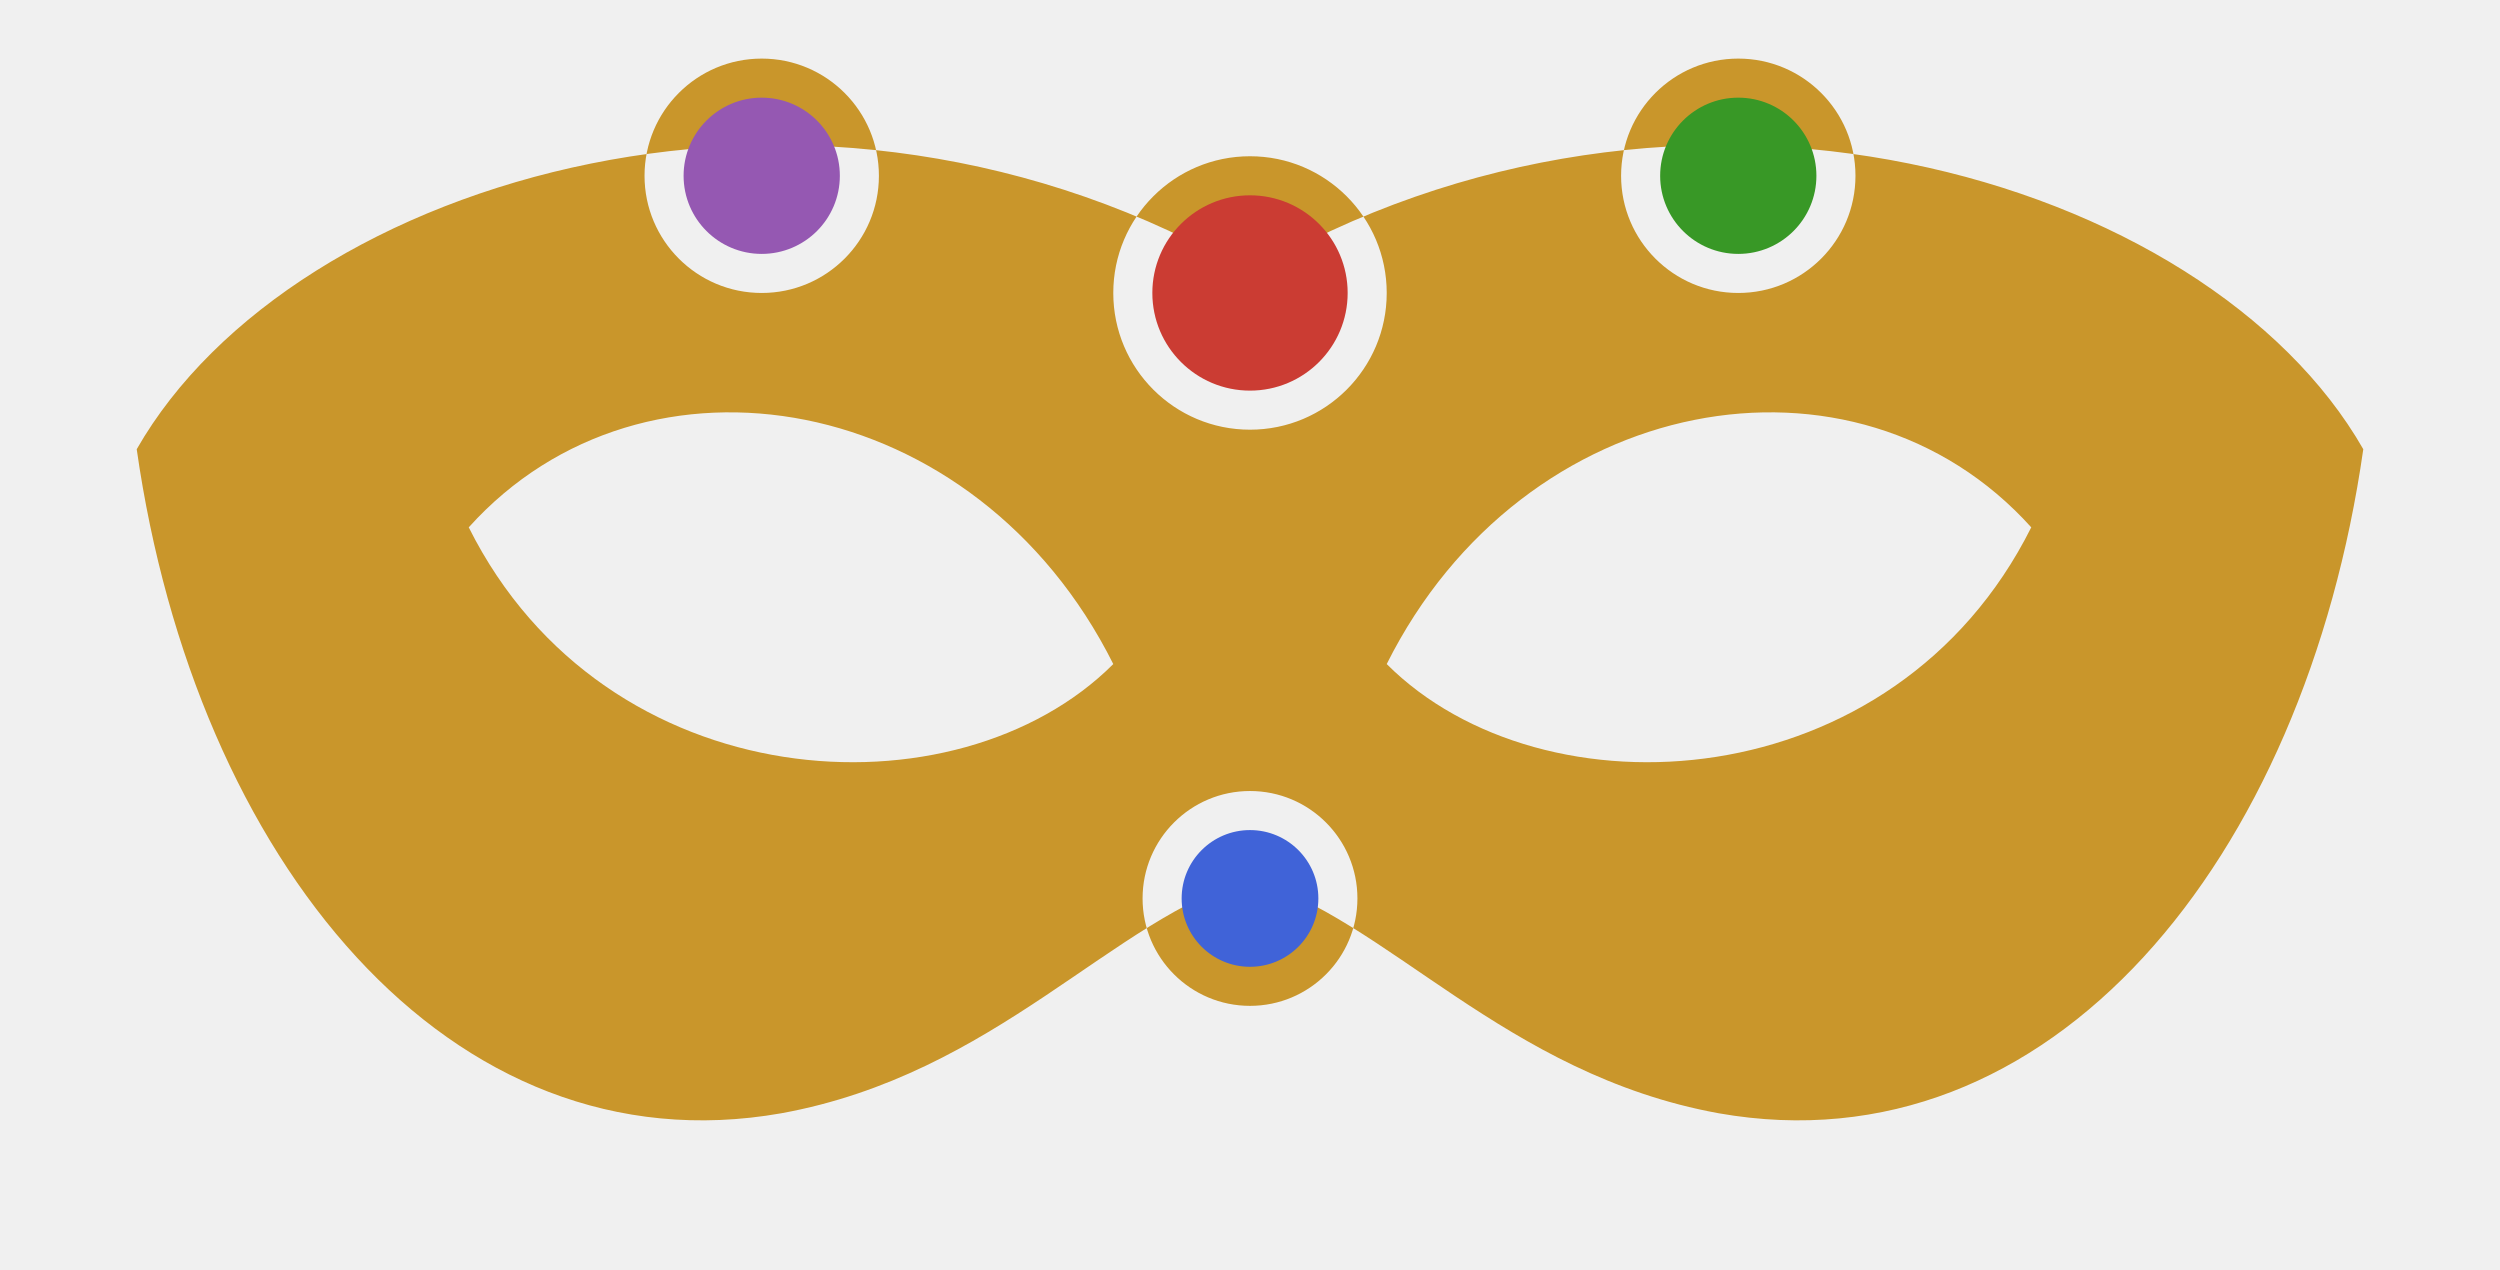
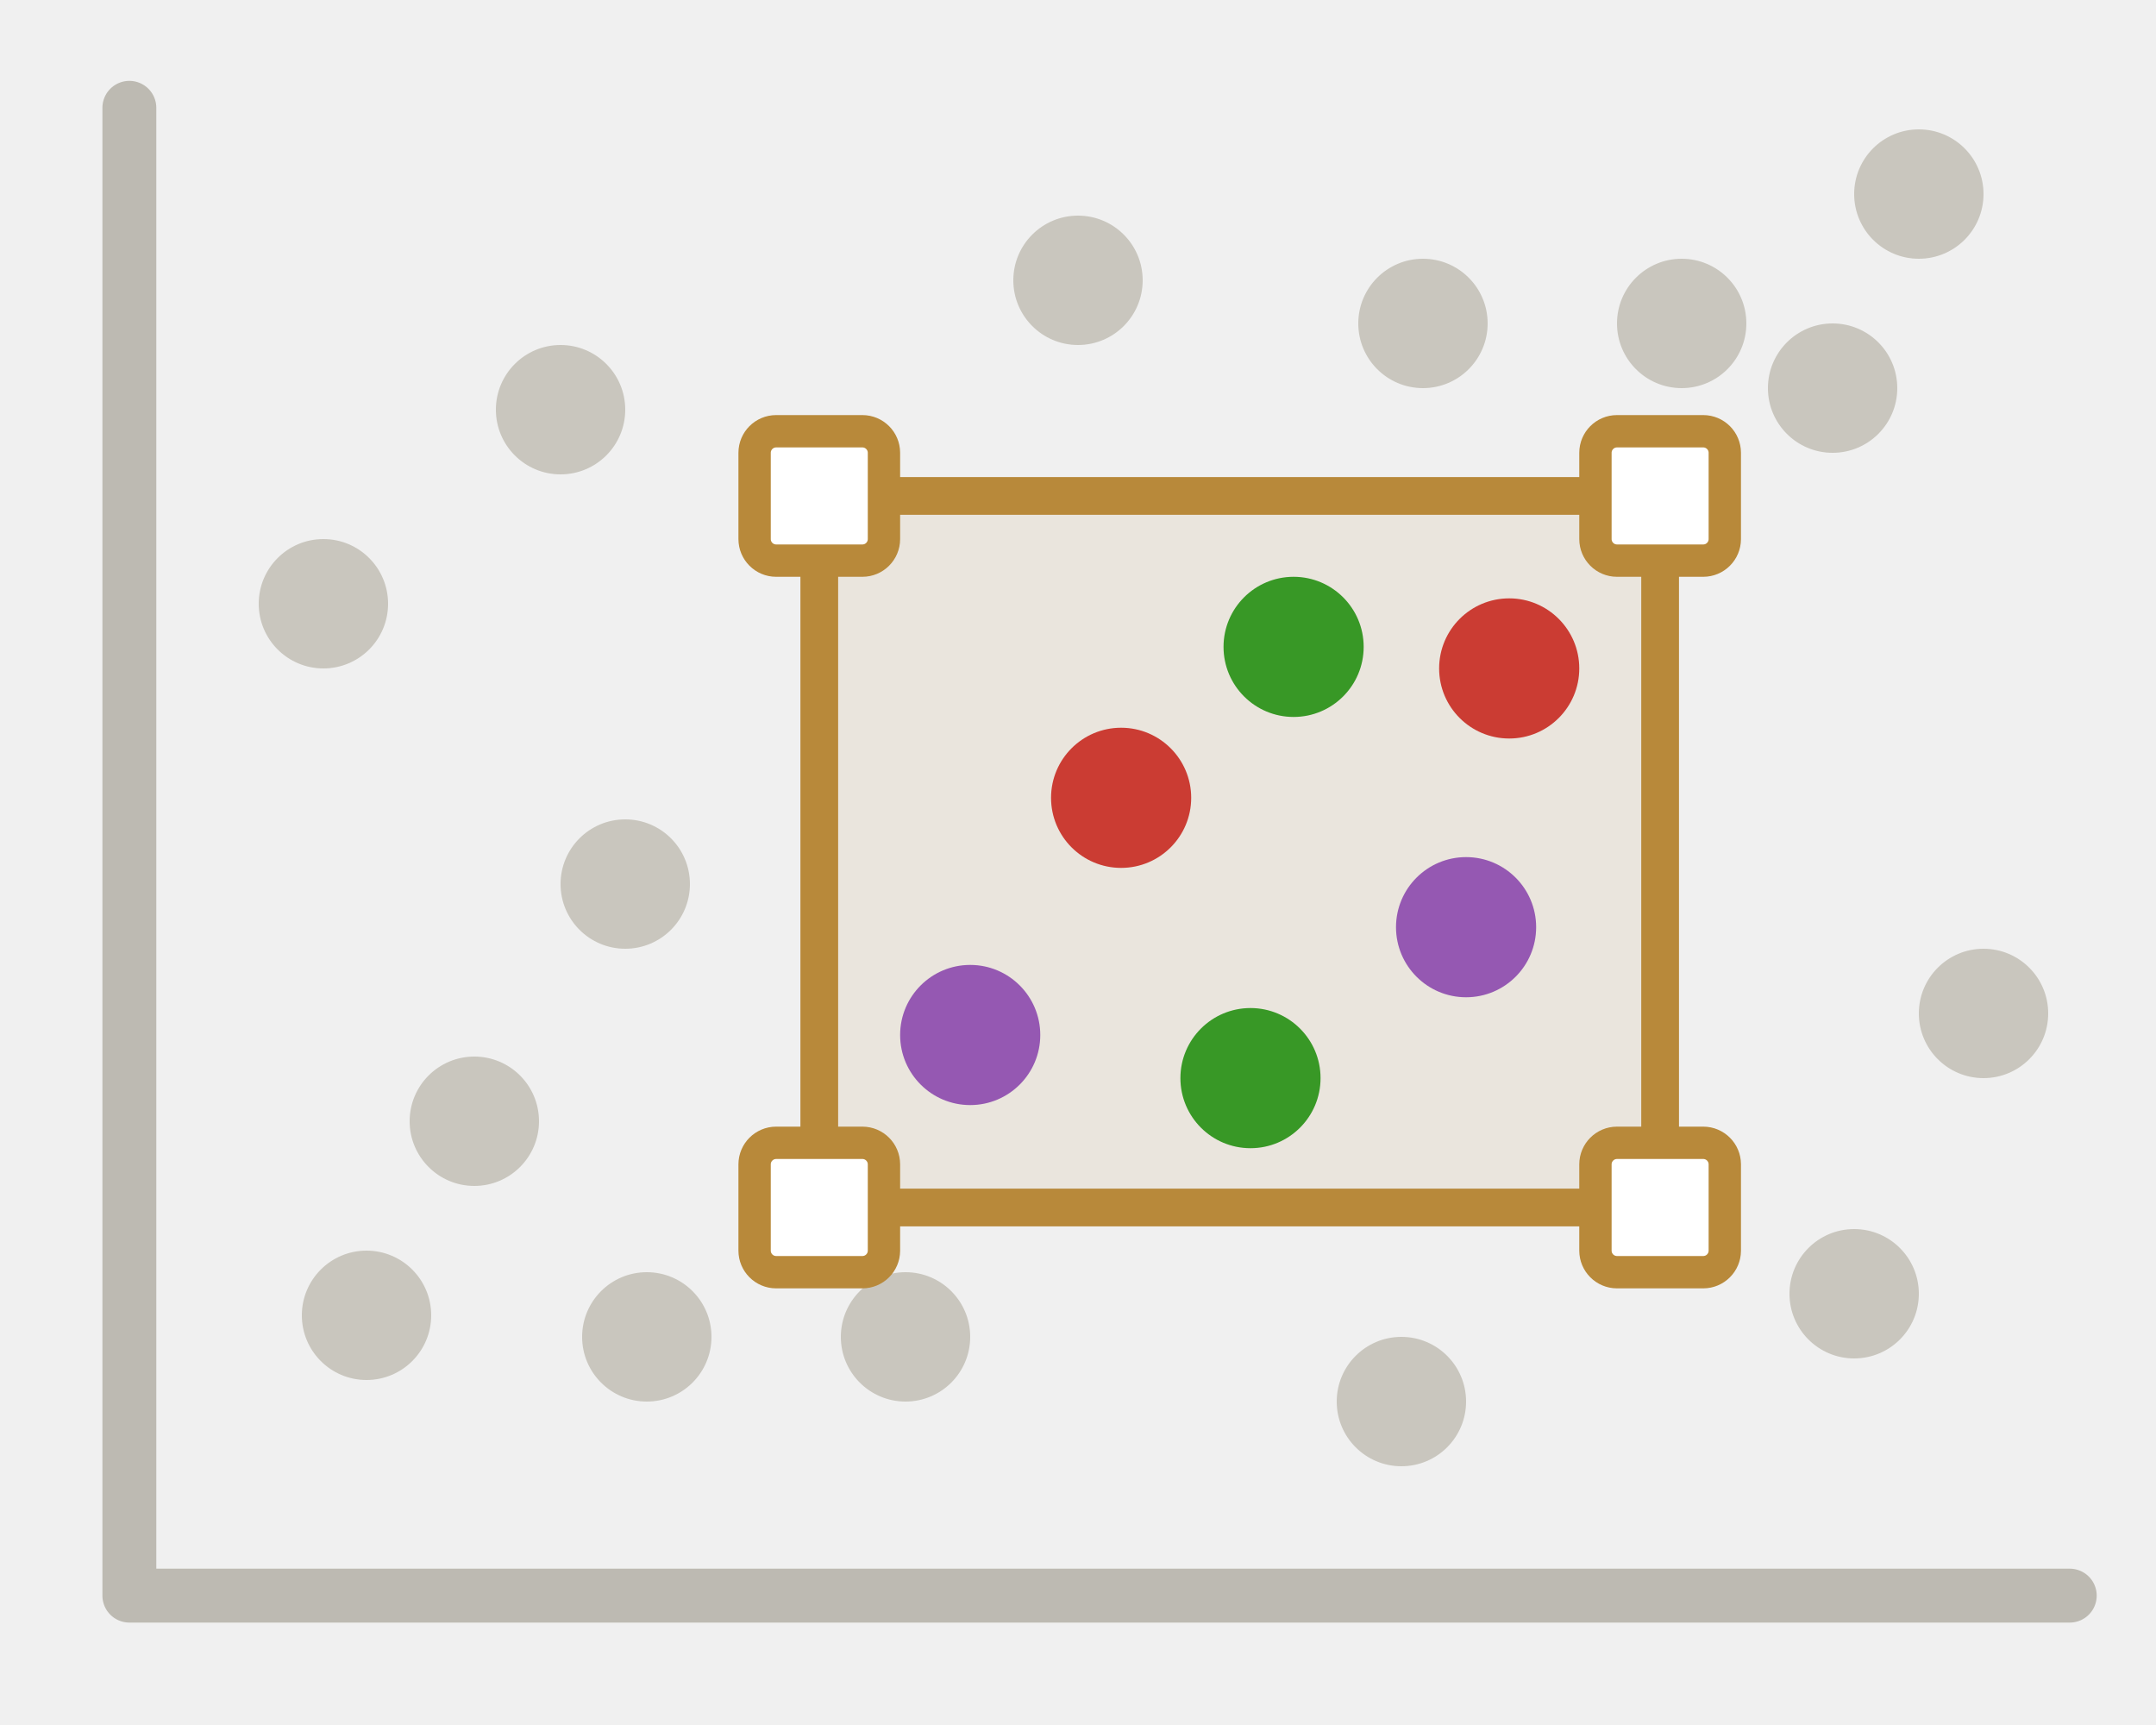
- <svg xmlns="http://www.w3.org/2000/svg" viewBox="0 58 256 130" width="256" height="130" role="img" aria-label="Masque.jl logo: a gold Venetian eye mask set with four jewels in the Julia colours">
-   <path fill="#C9962B" fill-rule="evenodd" d="     M 14 104     C 30 76, 84 60, 128 86     C 172 60, 226 76, 242 104     C 236 146, 210 178, 176 172     C 154 168, 142 152, 128 148     C 114 152, 102 168, 80 172     C 46 178, 20 146, 14 104 Z     M 48 112 C 66 92, 100 98, 114 126 C 98 142, 62 140, 48 112 Z     M 208 112 C 190 92, 156 98, 142 126 C 158 142, 194 140, 208 112 Z     M 90 76 A 12 12 0 1 0 66 76 A 12 12 0 1 0 90 76 Z     M 190 76 A 12 12 0 1 0 166 76 A 12 12 0 1 0 190 76 Z     M 142 88 A 14 14 0 1 0 114 88 A 14 14 0 1 0 142 88 Z     M 139 150 A 11 11 0 1 0 117 150 A 11 11 0 1 0 139 150 Z" />
-   <circle cx="78" cy="76" r="8" fill="#9558B2" />
-   <circle cx="178" cy="76" r="8" fill="#389826" />
-   <circle cx="128" cy="88" r="10" fill="#CB3C33" />
-   <circle cx="128" cy="150" r="7" fill="#4063D8" />
+ <svg xmlns="http://www.w3.org/2000/svg" viewBox="0 0 200 160" width="200" height="160" role="img" aria-label="Masque.jl logo: a grey scatter plot with a gold selection box whose points are coloured in the Julia colours">
+   <path fill="none" stroke="#BDBAB2" stroke-width="5" stroke-linecap="round" stroke-linejoin="round" d="M 12 10 L 12 148 L 192 148" />
+   <g fill="#C9C6BE">
+     <circle cx="34" cy="122" r="6" />
+     <circle cx="44" cy="104" r="6" />
+     <circle cx="60" cy="124" r="6" />
+     <circle cx="30" cy="56" r="6" />
+     <circle cx="52" cy="38" r="6" />
+     <circle cx="84" cy="124" r="6" />
+     <circle cx="130" cy="130" r="6" />
+     <circle cx="172" cy="120" r="6" />
+     <circle cx="184" cy="94" r="6" />
+     <circle cx="170" cy="36" r="6" />
+     <circle cx="178" cy="18" r="6" />
+     <circle cx="100" cy="26" r="6" />
+     <circle cx="58" cy="82" r="6" />
+     <circle cx="156" cy="30" r="6" />
+     <circle cx="132" cy="30" r="6" />
+   </g>
+   <rect x="76" y="46" width="78" height="66" fill="#B8893A" fill-opacity="0.10" stroke="#B8893A" stroke-width="3.5" />
+   <circle cx="90" cy="96" r="6.5" fill="#9558B2" />
+   <circle cx="104" cy="74" r="6.5" fill="#CB3C33" />
+   <circle cx="120" cy="60" r="6.5" fill="#389826" />
+   <circle cx="136" cy="86" r="6.5" fill="#9558B2" />
+   <circle cx="116" cy="100" r="6.5" fill="#389826" />
+   <circle cx="140" cy="62" r="6.5" fill="#CB3C33" />
+   <g fill="#FFFFFF" stroke="#B8893A" stroke-width="3">
+     <rect x="70" y="40" width="12" height="12" rx="2" />
+     <rect x="148" y="40" width="12" height="12" rx="2" />
+     <rect x="70" y="106" width="12" height="12" rx="2" />
+     <rect x="148" y="106" width="12" height="12" rx="2" />
+   </g>
</svg>
